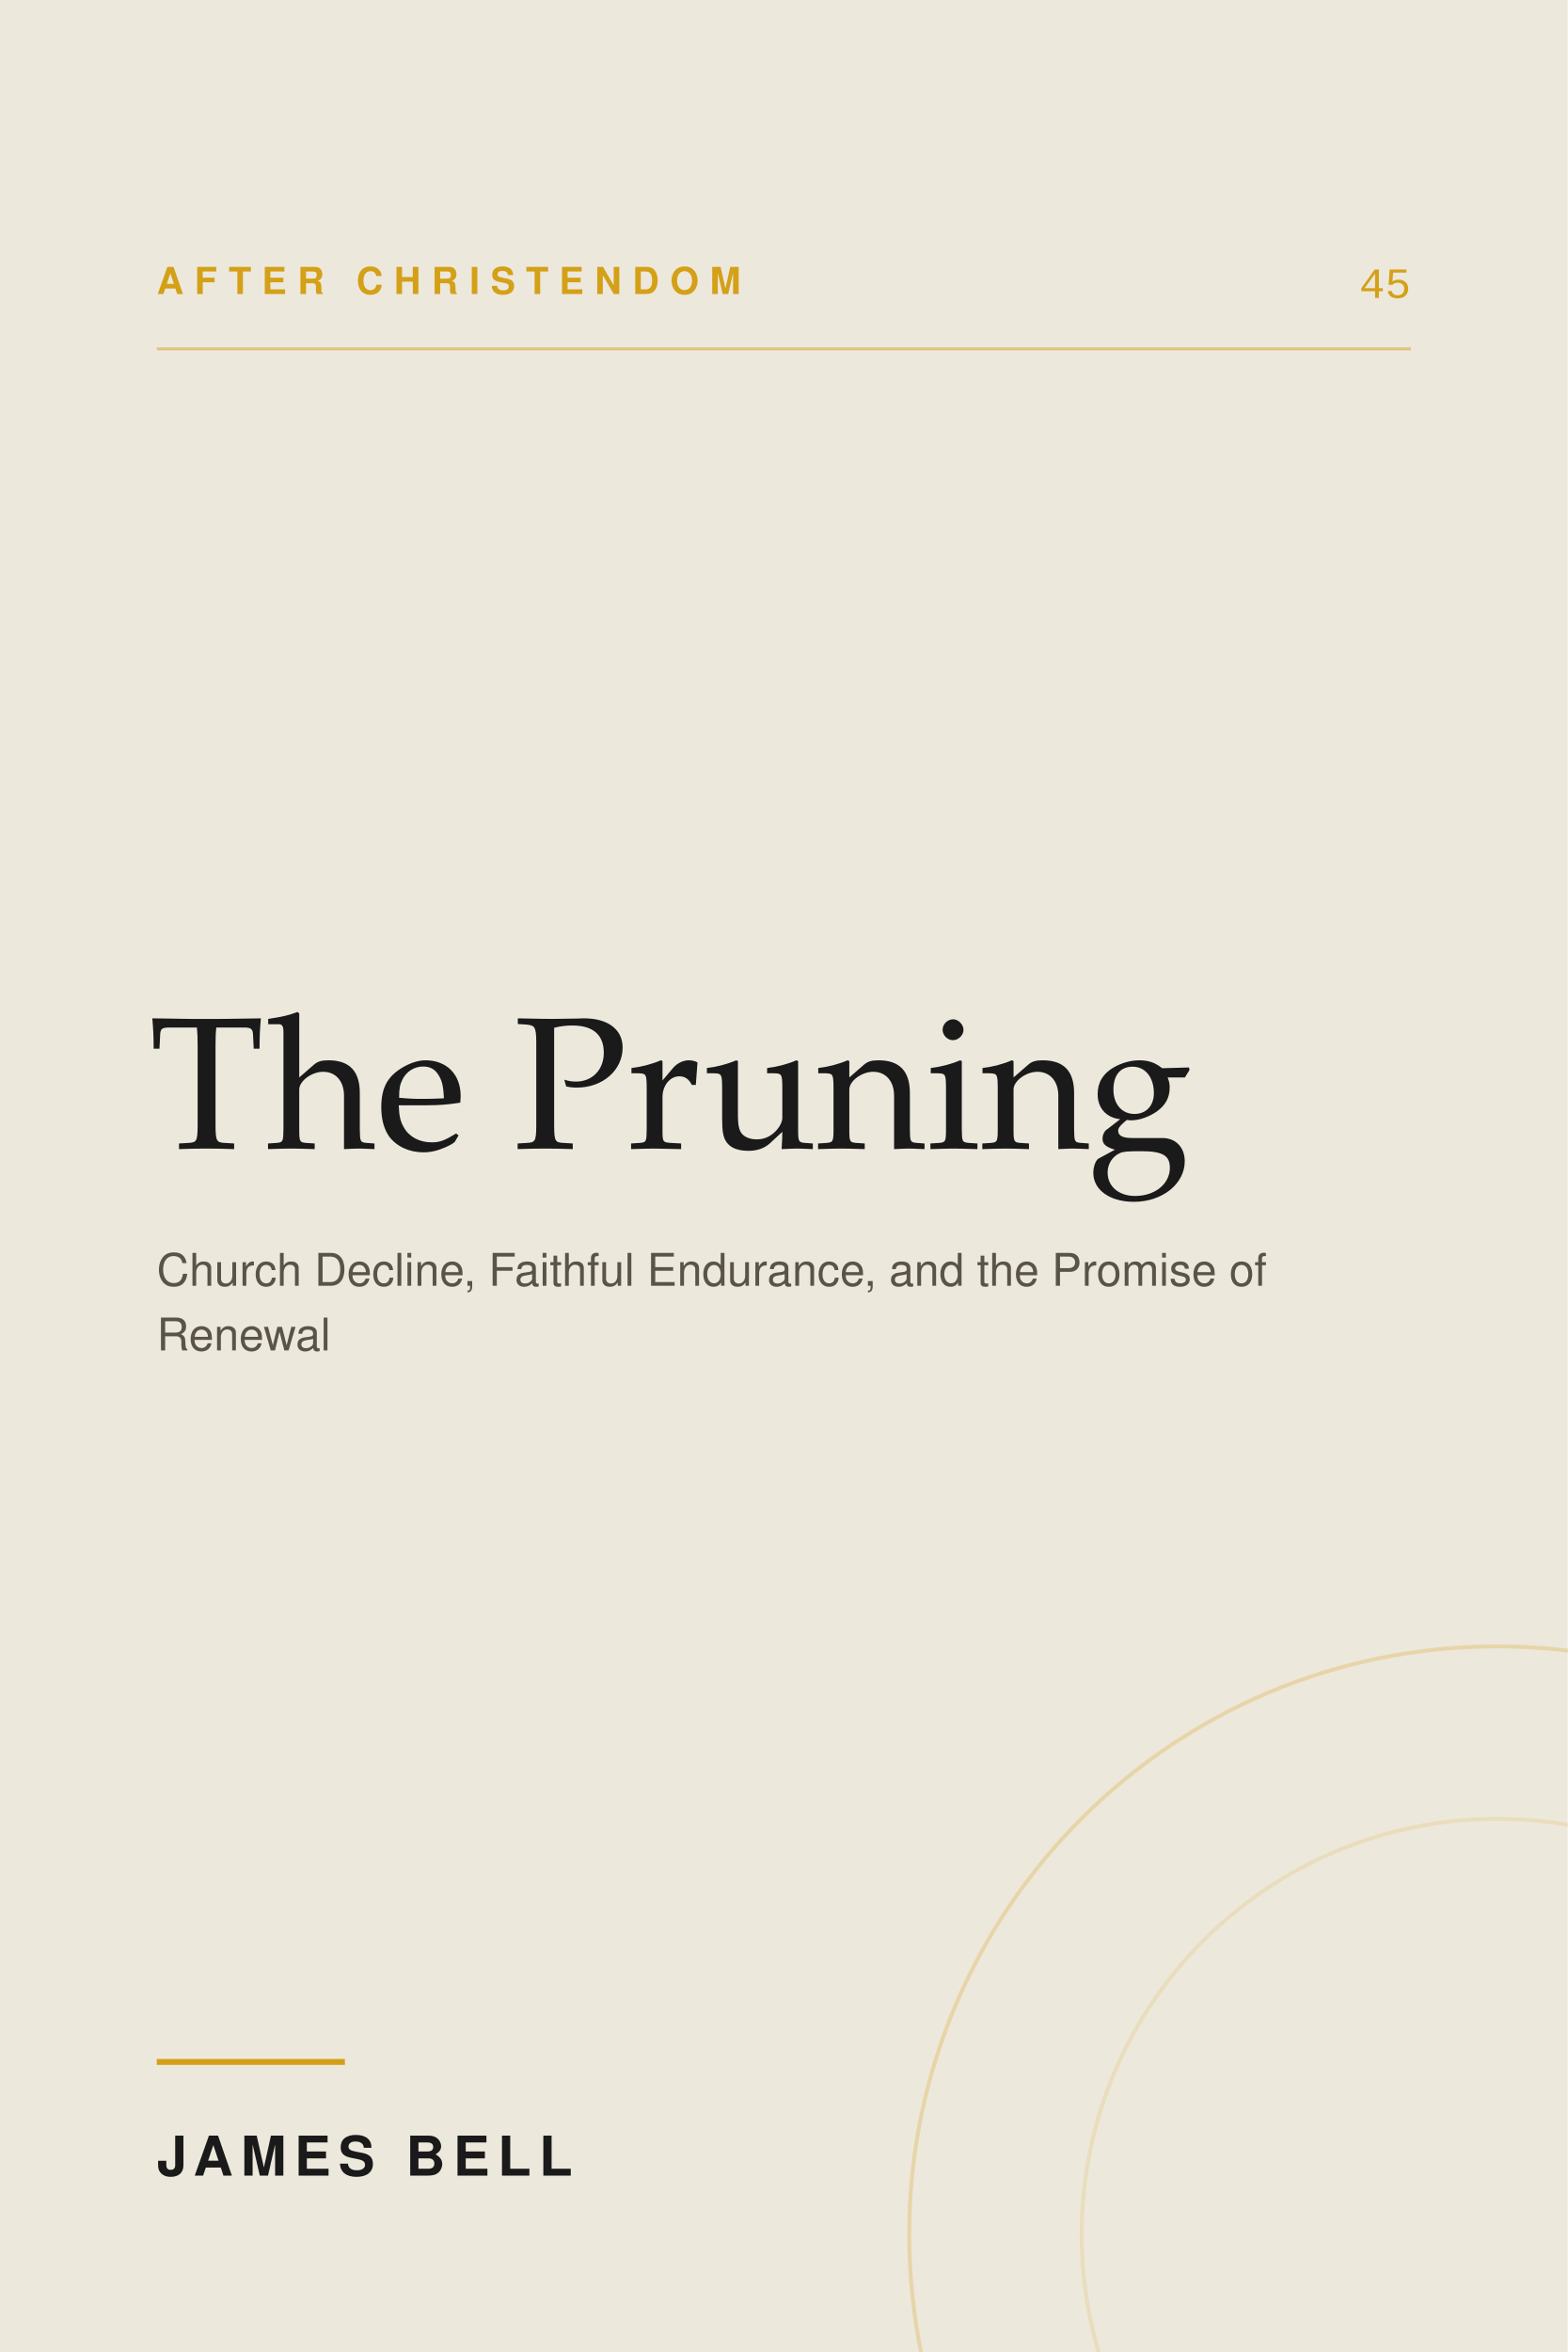
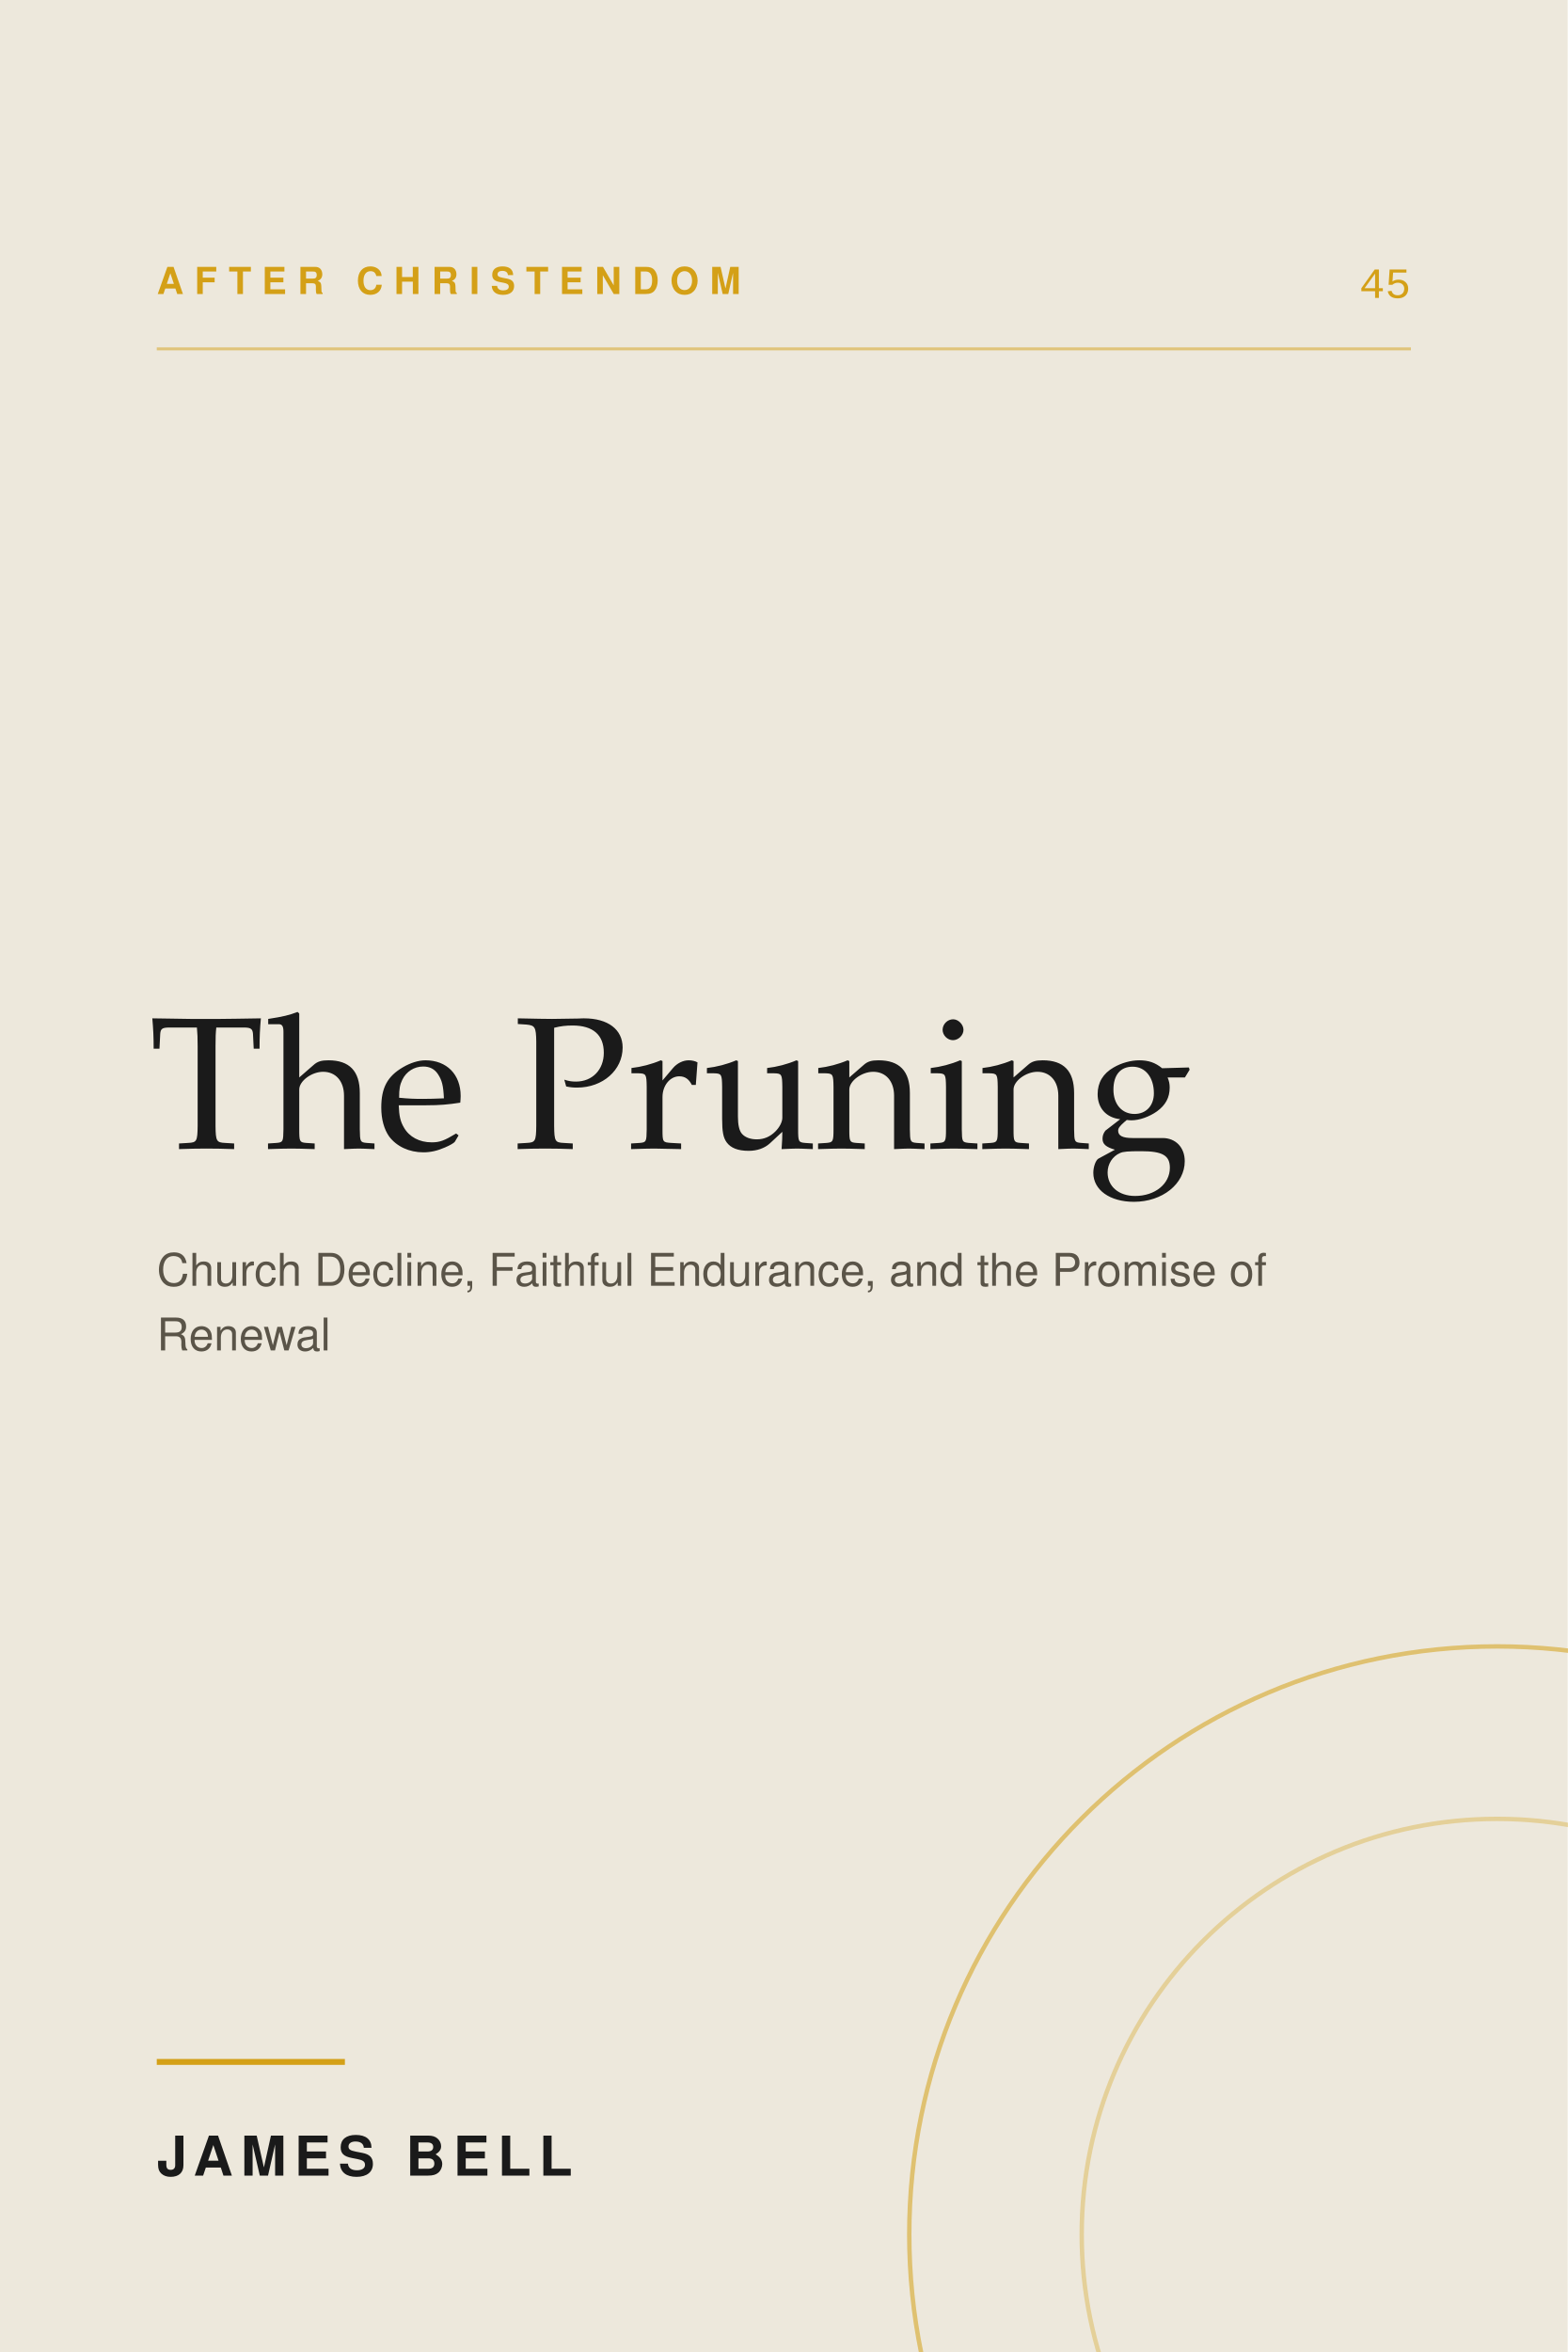
<svg xmlns="http://www.w3.org/2000/svg" width="800" height="1200" viewBox="0 0 800 1200" role="img" aria-label="The Pruning by James Bell">
  <rect width="800" height="1200" fill="#EDE8DC" />
-   <circle cx="764" cy="1140" r="300" fill="none" stroke="#D4A017" stroke-width="2" opacity="0.26" />
-   <circle cx="764" cy="1140" r="212" fill="none" stroke="#D4A017" stroke-width="2" opacity="0.16" />
+   <circle cx="764" cy="1140" r="300" fill="none" stroke="#D4A017" stroke-width="2.25" opacity="0.55" />
+   <circle cx="764" cy="1140" r="212" fill="none" stroke="#D4A017" stroke-width="2.25" opacity="0.34" />
  <text x="80" y="150" font-family="Helvetica, Arial, sans-serif" font-size="19" letter-spacing="5.5" font-weight="700" fill="#D4A017">AFTER CHRISTENDOM</text>
  <text x="720" y="152" text-anchor="end" font-family="'JetBrains Mono', 'Courier New', monospace" font-size="22" fill="#D4A017">45</text>
  <line x1="80" y1="178" x2="720" y2="178" stroke="#D4A017" stroke-width="1.5" opacity="0.5" />
  <text x="76" y="586" font-family="Palatino, 'Palatino Linotype', Georgia, serif" font-size="96" fill="#1A1A1A">The Pruning</text>
  <text x="80" y="656" font-family="Helvetica, Arial, sans-serif" font-size="23" fill="#5A5448">Church Decline, Faithful Endurance, and the Promise of</text>
  <text x="80" y="689" font-family="Helvetica, Arial, sans-serif" font-size="23" fill="#5A5448">Renewal</text>
  <line x1="80" y1="1052" x2="176" y2="1052" stroke="#D4A017" stroke-width="3" />
  <text x="80" y="1110" font-family="Helvetica, Arial, sans-serif" font-size="28" letter-spacing="4" font-weight="700" fill="#1A1A1A">JAMES BELL</text>
</svg>
